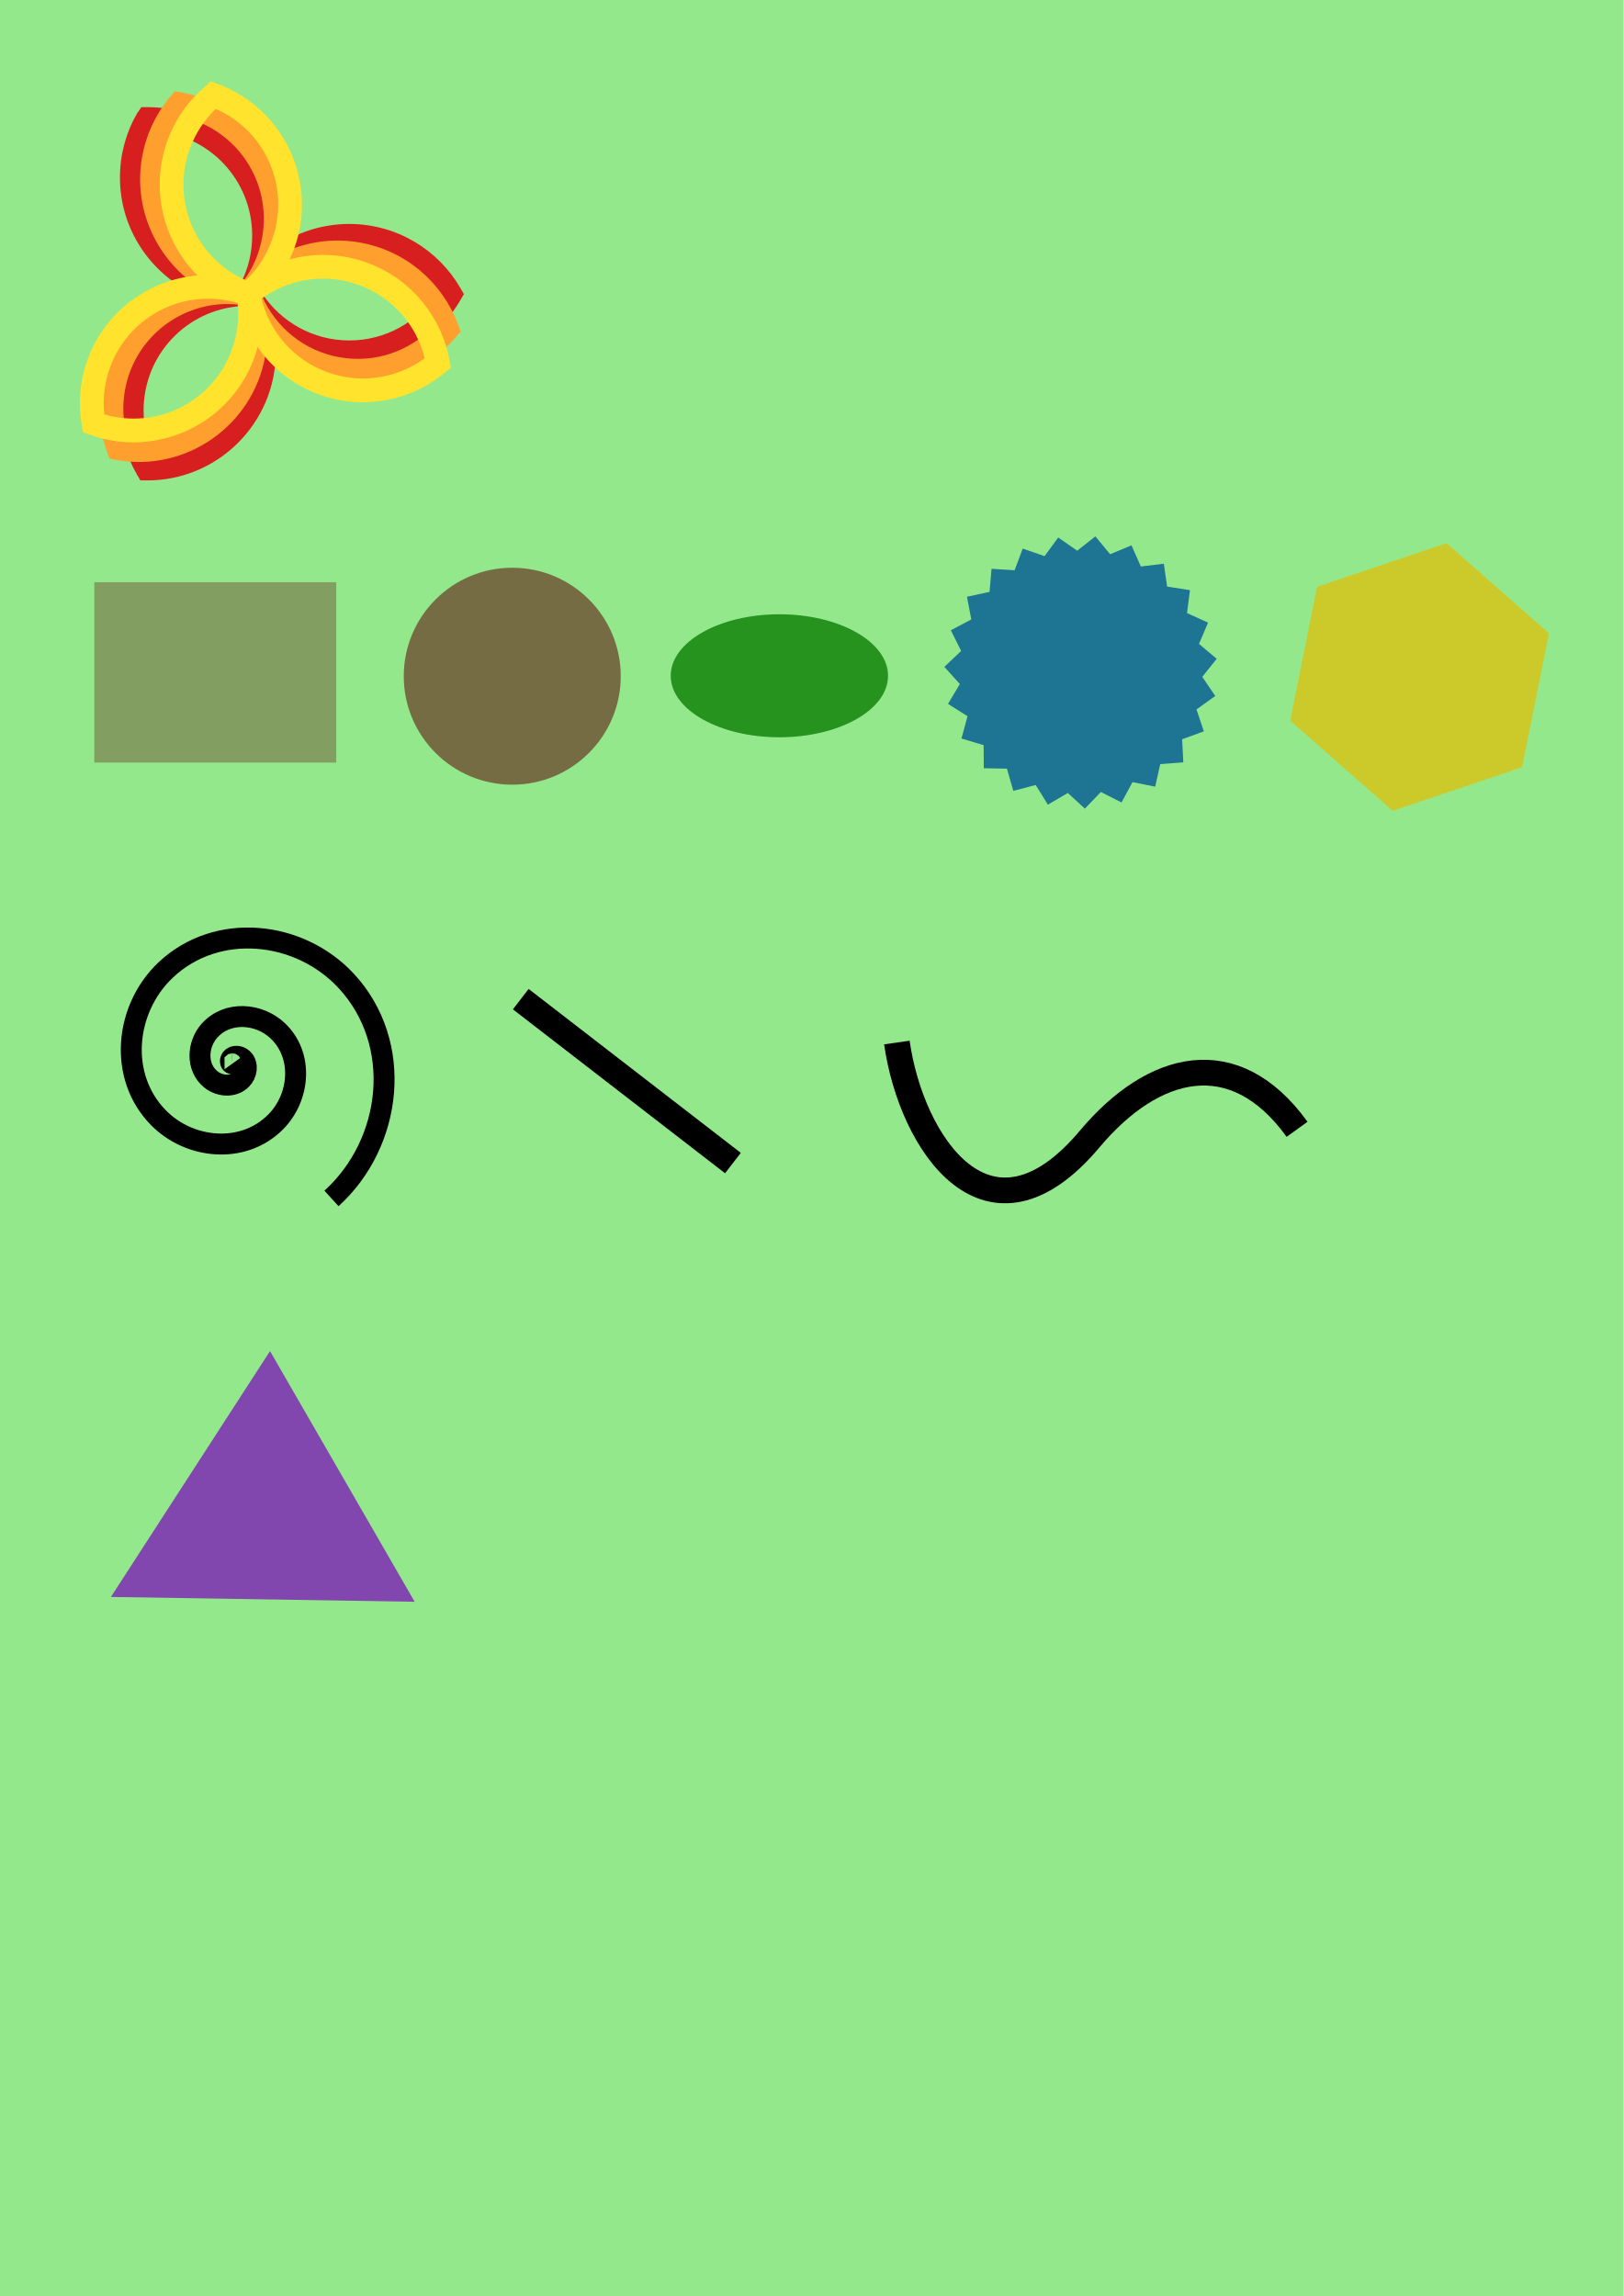
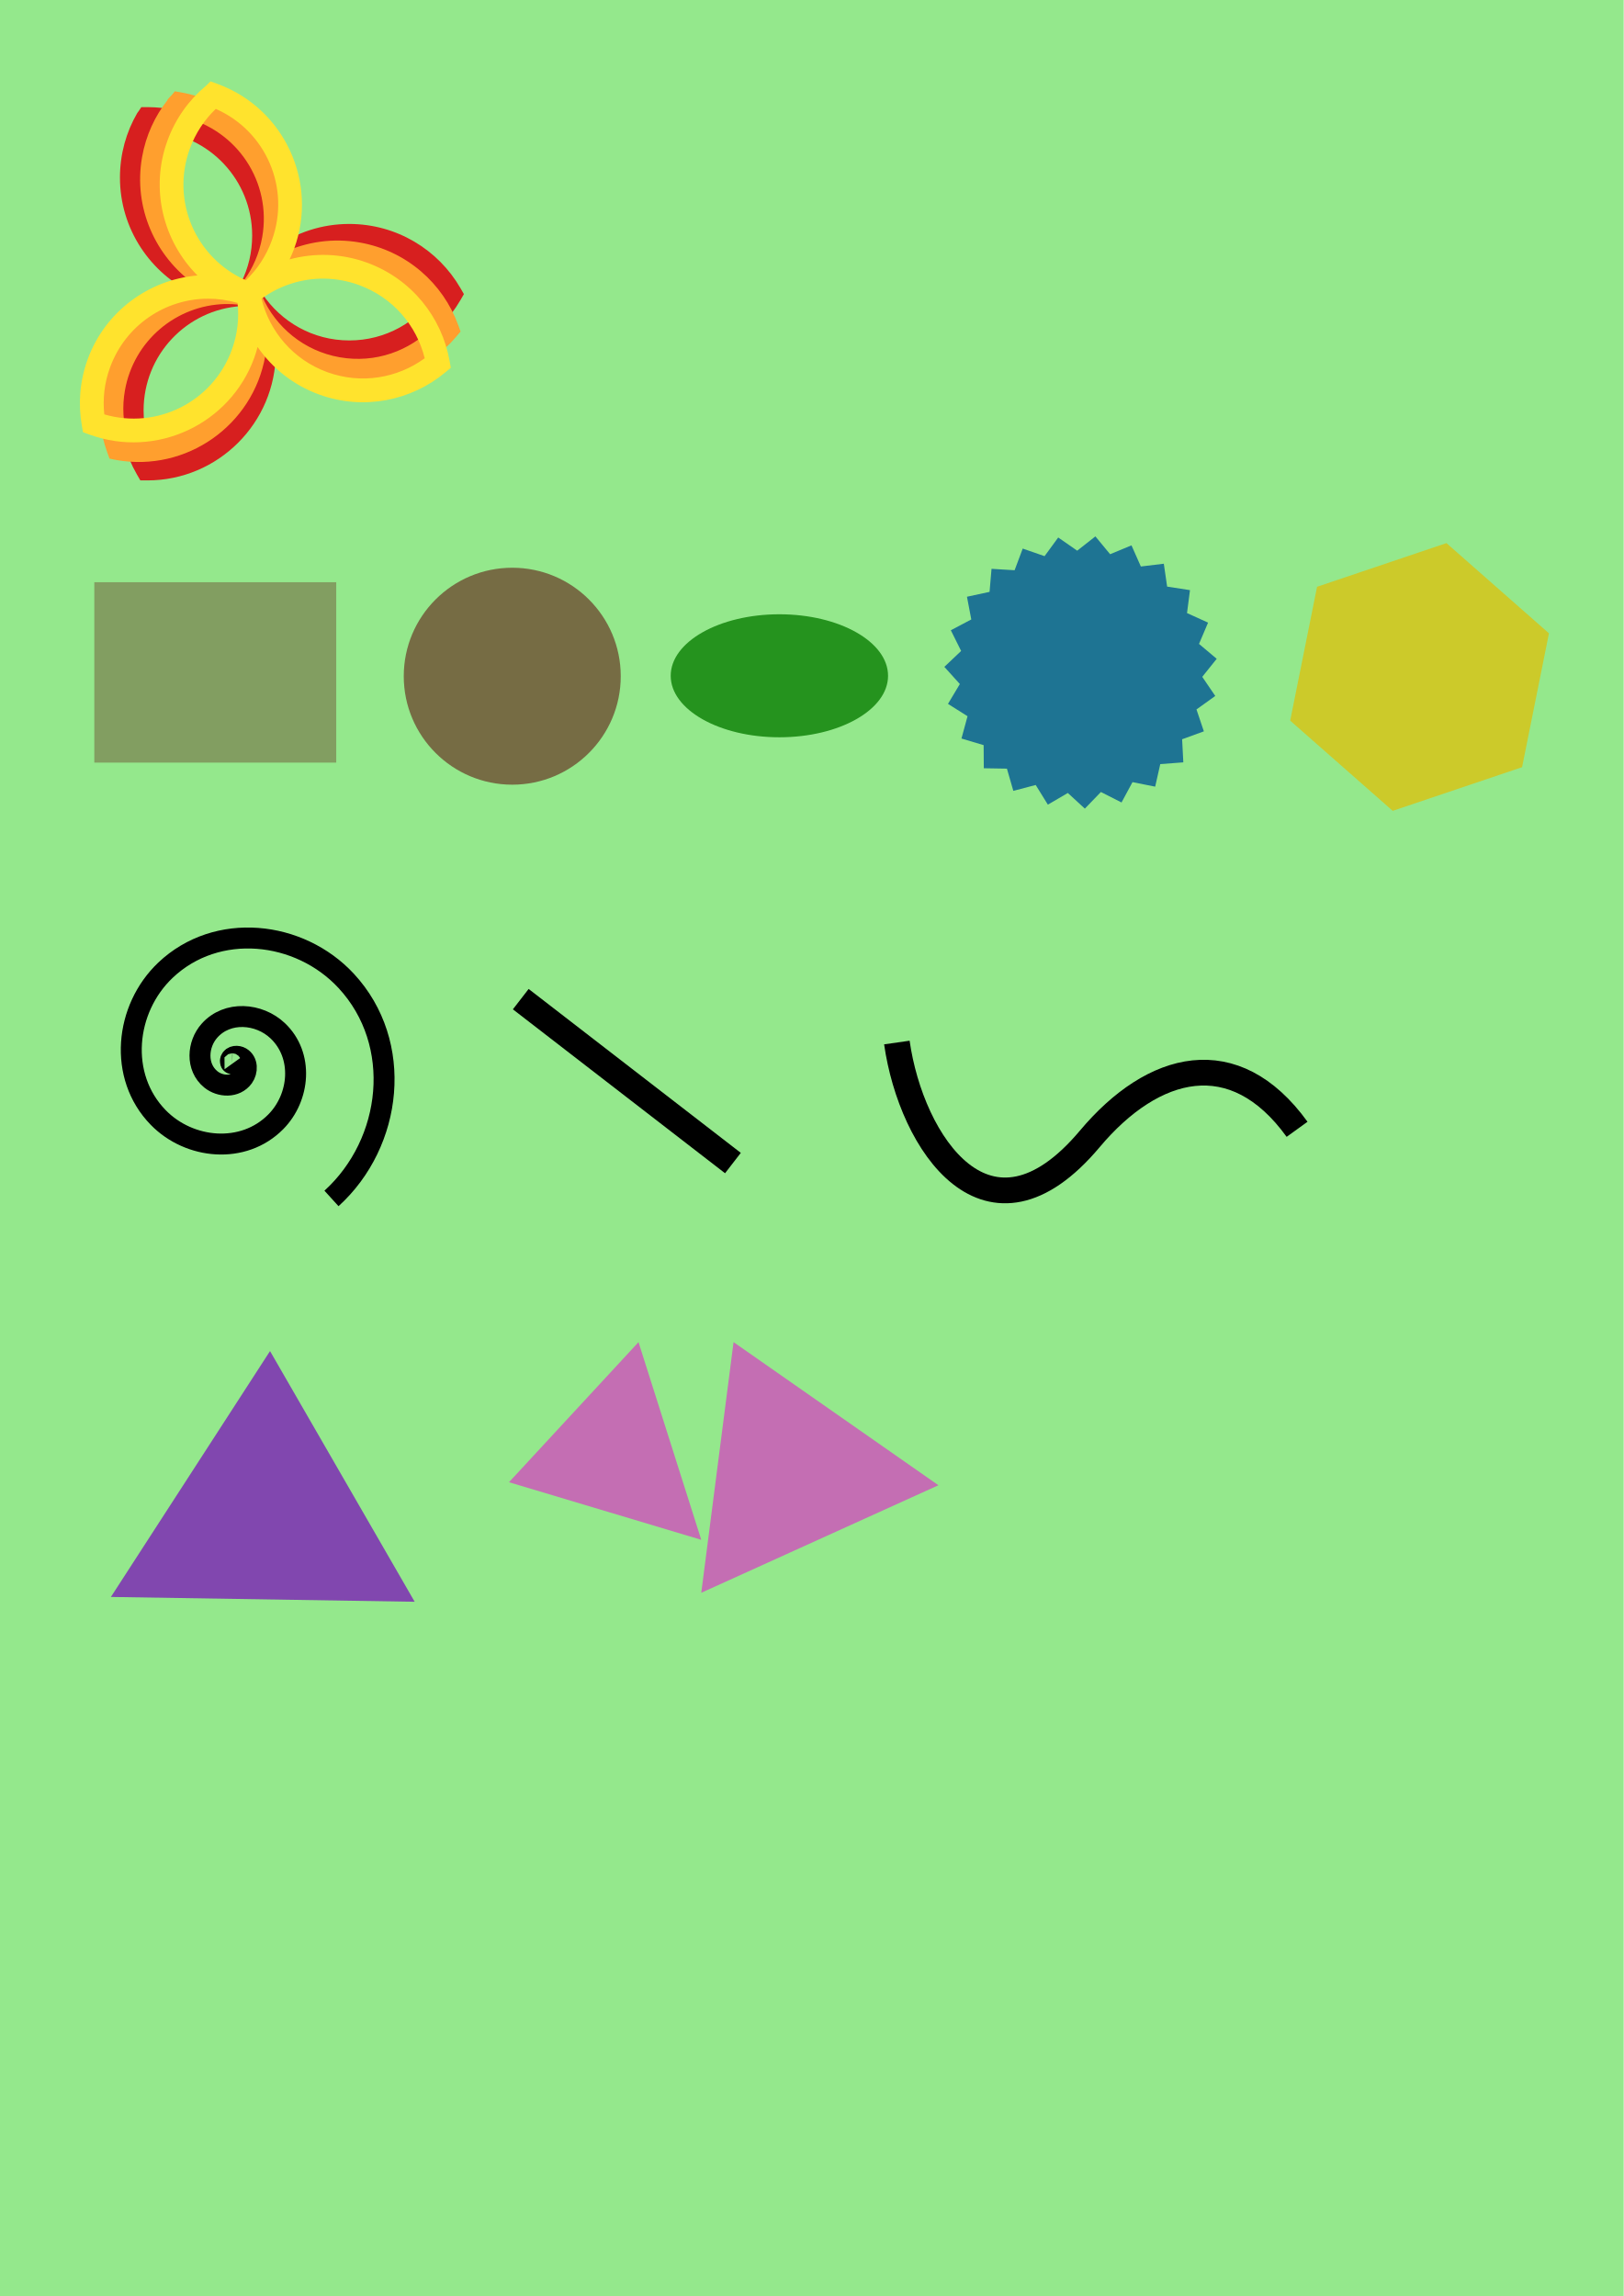
<svg xmlns="http://www.w3.org/2000/svg" height="297mm" width="210mm" viewBox="0 0 744.094 1052.362" id="svg3353" version="1.1">
  <defs id="defs3359" />
  <g id="layer1" style="display:inline">
    <rect style="display:inline;opacity:1;fill:#94e88c;fill-opacity:1;stroke:none;stroke-width:1.3;stroke-linecap:butt;stroke-linejoin:miter;stroke-miterlimit:4;stroke-dasharray:none;stroke-dashoffset:0;stroke-opacity:1" id="rect3220-3" width="744.094" height="1052.362" x="0" y="0" />
    <g transform="matrix(0.2038987,0,0,0.2038987,12.66813,26.66181)" style="display:inline" id="g3261">
      <path id="path4499-8" d="m 255.531,110.031 -5.719,8.625 c -1.115,1.262 -2.224,2.669 -3.25,4.375 l -0.094,0.156 -0.094,0.156 c -24.885,42.691 -38.906,92.393 -38.906,145.125 0,115.63 68.481,215.583 166.969,261.594 -98.676,45.936 -167.344,146.014 -167.344,261.781 0,52.362 14.05,101.57 38.5,143.938 l 7.719,13.375 15.406,0 c 0.168,2.2e-4 0.308,0 0.406,0 159.069,0 288.625,-129.556 288.625,-288.625 0,-8.673 -0.527,-17.204 -1.281,-25.688 47.112,33.41 104.569,53.188 166.562,53.188 106.554,0 199.836,-58.17 249.75,-144.281 l 7.75,-13.375 -7.75,-13.406 C 922.903,430.54 829.358,372.656 722.688,372.656 c -61.707,0 -118.925,19.487 -165.906,52.562 0.793,-8.758 1.344,-17.579 1.344,-26.531 0,-158.504 -128.64,-287.679 -286.938,-288.594 -0.052,-3e-4 -0.104,2.7e-4 -0.156,0 -0.141,-0.008 -0.03,-0.024 -0.188,-0.031 -0.241,-0.012 -0.647,0.014 -0.938,0 -0.455,-0.021 -0.901,-0.028 -1.562,0 l -12.812,-0.031 z m 29.625,54.094 c 122.799,8.031 219.469,109.679 219.469,234.562 0,37.631 -8.643,72.966 -24.188,104.344 -122.804,-8.027 -219.469,-109.676 -219.469,-234.562 0,-37.631 8.643,-72.966 24.188,-104.344 z M 722.688,426.156 c 81.688,0 153.256,41.27 195.406,104.156 -42.203,62.758 -113.615,104.219 -195.062,104.219 C 641.405,634.531 569.795,592.949 527.625,530 569.808,467.305 641.177,426.156 722.688,426.156 Z m -242.344,131.125 c 15.312,31.169 23.906,66.066 23.906,103.25 0,124.971 -96.794,226.689 -219.719,234.594 -15.323,-31.178 -23.938,-66.083 -23.938,-103.281 0,-124.982 96.811,-226.672 219.75,-234.562 z" style="color:#000000;font-style:normal;font-variant:normal;font-weight:normal;font-stretch:normal;font-size:medium;line-height:normal;font-family:Sans;-inkscape-font-specification:Sans;text-indent:0;text-align:start;text-decoration:none;text-decoration-line:none;letter-spacing:normal;word-spacing:normal;text-transform:none;direction:ltr;block-progression:tb;writing-mode:lr-tb;baseline-shift:baseline;text-anchor:start;display:inline;overflow:visible;visibility:visible;fill:#d71f1f;fill-opacity:1;stroke:none;stroke-width:53.489;marker:none;enable-background:accumulate" />
      <path id="path4501-8" d="m 330.906,74.438 -7.594,9.125 c -0.603,0.558 -1.209,1.066 -1.812,1.719 l -0.781,0.875 -6.312,6.812 0,1.156 c -28.505,36.243 -48.69,79.817 -57.219,128.188 -20.077,113.862 30.014,224.208 119,286.625 -105.143,28.11 -190.117,114.749 -210.219,228.75 -9.093,51.566 -3.815,102.468 12.906,148.438 l 5.094,14 14.562,3.031 c 1.22,0.255 1.351,0.266 0.375,0.062 l 0.406,0.094 0.406,0.062 c 156.652,27.622 306.722,-77.442 334.344,-234.094 1.507,-8.545 2.488,-17.073 3.219,-25.562 40.596,41.086 93.757,70.547 154.812,81.312 104.935,18.503 206.86,-22.583 270.969,-98.719 l 9.969,-11.844 L 967.75,599.938 C 933.638,506.161 851.55,432.898 746.5,414.375 c -60.777,-10.716 -120.516,-1.452 -172.531,22.969 2.303,-8.489 4.383,-17.089 5.938,-25.906 C 607.408,255.466 503.339,106.06 347.812,77.5 c -0.103,-0.026 -0.295,-0.064 -0.406,-0.094 -0.573,-0.151 -1.35,-0.32 -2.375,-0.469 -0.008,-0.001 -0.023,0.001 -0.031,0 -0.198,-0.028 -0.527,-0.006 -0.75,-0.031 0.139,0.015 0.402,-0.017 0.531,0 l -13.875,-2.469 z m 1.438,54.219 c 0.127,0.045 0.912,0.377 3.031,0.875 -0.226,-0.059 -0.559,-0.139 -0.75,-0.188 -2.132,-0.542 -2.419,-0.736 -2.281,-0.688 z m 3.562,1 c 0.245,0.056 0.614,0.095 0.906,0.156 0.052,0.011 0.102,0.051 0.156,0.062 -0.443,-0.071 -0.733,-0.142 -1.062,-0.219 z m 15.938,3.406 c 119.526,29.243 197.059,146.115 175.375,269.094 -6.514,36.943 -21.096,70.136 -41.75,98.281 l -6.688,-1.406 C 362.947,467.216 288.585,352.337 309.875,231.594 c 6.533,-37.053 21.217,-70.332 41.969,-98.531 z M 689.438,463.531 c 15.692,-0.433 31.651,0.693 47.75,3.531 80.446,14.185 143.784,67.284 174.375,136.531 -52.459,54.479 -129.975,82.894 -210.188,68.75 -80.384,-14.174 -143.713,-67.561 -174.312,-136.875 41.914,-43.506 99.82,-70.21 162.375,-71.938 z m -246,89.156 c 10.653,-0.283 21.454,0.235 32.312,1.438 9.672,33.36 12.114,69.217 5.656,105.844 C 459.706,783.039 346.708,866.369 224.281,852.812 214.609,819.452 212.167,783.595 218.625,746.969 238.401,634.814 333.984,555.597 443.438,552.688 Z" style="color:#000000;font-style:normal;font-variant:normal;font-weight:normal;font-stretch:normal;font-size:medium;line-height:normal;font-family:Sans;-inkscape-font-specification:Sans;text-indent:0;text-align:start;text-decoration:none;text-decoration-line:none;letter-spacing:normal;word-spacing:normal;text-transform:none;direction:ltr;block-progression:tb;writing-mode:lr-tb;baseline-shift:baseline;text-anchor:start;display:inline;overflow:visible;visibility:visible;fill:#ff9f2e;fill-opacity:1;stroke:none;stroke-width:53.489;marker:none;enable-background:accumulate" />
      <path id="path4503-4" d="m 411,52.156 -9.469,9.438 c -0.335,0.254 -0.663,0.442 -1,0.719 l -0.062,0.062 -0.062,0.062 C 362.42,94.043 332.223,135.948 314.188,185.5 c -39.547,108.656 -9.373,226.017 67.438,302.938 -108.442,9.411 -207.184,79.959 -246.781,188.75 -17.909,49.204 -21.548,100.263 -13.062,148.438 l 2.688,15.188 14.5,5.312 c 0.006,0.002 0.172,0.063 0.344,0.125 0.06,0.022 0.044,0.002 0.125,0.031 149.444,54.319 315.423,-23.096 369.812,-172.531 2.966,-8.148 5.37,-16.366 7.562,-24.594 32.845,47.514 80.115,85.733 138.375,106.938 100.128,36.444 207.644,13.69 284,-50.156 L 951.062,696 948.375,680.781 C 931.065,582.506 862.925,496.109 762.688,459.625 704.692,438.516 644.249,437.261 588.781,452.281 c 3.746,-7.968 7.309,-16.078 10.375,-24.5 54.213,-148.948 -22.495,-314.315 -170.938,-369.312 -0.031,-0.011 -0.063,-0.02 -0.094,-0.031 -0.035,-0.013 -0.059,-0.05 -0.094,-0.062 -0.251,-0.107 -0.689,-0.245 -1,-0.375 L 425.875,57.562 c -0.03,-0.01 -0.063,-0.021 -0.094,-0.031 -0.053,-0.017 -0.164,-0.045 -0.219,-0.062 L 411,52.156 Z m 11.875,61.875 c 112.646,49.547 168.713,178.117 126,295.469 -12.87,35.359 -33.07,65.582 -58.406,89.75 C 377.823,449.703 321.725,321.133 364.438,203.781 c 12.87,-35.359 33.101,-65.582 58.438,-89.75 z m 244.094,381.562 c 25.7,0.349 51.835,4.963 77.438,14.281 76.751,27.935 129.893,91.222 148,164.719 C 831.283,719.141 750.011,733.672 673.469,705.812 596.776,677.899 543.667,614.344 525.562,540.781 c 40.668,-29.624 90.211,-45.882 141.406,-45.188 z m -261.438,45.062 c 21.972,-0.023 44.246,3.109 66.281,9.562 3.73,34.529 -0.125,70.274 -12.844,105.219 -42.743,117.437 -168.471,179.9 -286.688,145.281 -3.73,-34.53 0.093,-70.274 12.812,-105.219 34.777,-95.55 124.526,-154.745 220.438,-154.844 z" style="color:#000000;font-style:normal;font-variant:normal;font-weight:normal;font-stretch:normal;font-size:medium;line-height:normal;font-family:Sans;-inkscape-font-specification:Sans;text-indent:0;text-align:start;text-decoration:none;text-decoration-line:none;letter-spacing:normal;word-spacing:normal;text-transform:none;direction:ltr;block-progression:tb;writing-mode:lr-tb;baseline-shift:baseline;text-anchor:start;display:inline;overflow:visible;visibility:visible;fill:#ffe32d;fill-opacity:1;stroke:none;stroke-width:53.489;marker:none;enable-background:accumulate" />
    </g>
    <g id="g3324" style="opacity:0.723">
      <g style="opacity:0.733;fill:#5f0e0e;fill-opacity:0.779" id="g3321">
        <rect style="opacity:0.811;fill:#5f0e0e;fill-opacity:0.779;stroke:none;stroke-width:1.3;stroke-linecap:butt;stroke-linejoin:miter;stroke-miterlimit:4;stroke-dasharray:none;stroke-dashoffset:0;stroke-opacity:1" id="rect3220" width="110.874" height="82.686" x="43.222" y="266.849" />
      </g>
    </g>
    <ellipse style="opacity:1;fill:#25931e;fill-opacity:1;stroke:none;stroke-width:1.3;stroke-linecap:butt;stroke-linejoin:miter;stroke-miterlimit:4;stroke-dasharray:none;stroke-dashoffset:0;stroke-opacity:1" id="path3222" cx="357.168" cy="309.741" rx="49.799" ry="28.188" />
    <path style="opacity:1;fill:#1e7493;fill-opacity:1;stroke:none;stroke-width:1.3;stroke-linecap:butt;stroke-linejoin:miter;stroke-miterlimit:4;stroke-dasharray:none;stroke-dashoffset:0;stroke-opacity:1" id="path3224" d="m 542.281,349.421 -10.568,0.803 -2.329,10.339 -10.392,-2.078 -5.032,9.327 -9.446,-4.805 -7.362,7.624 -7.8,-7.175 -9.146,5.355 -5.575,-9.013 -10.251,2.689 -2.936,-10.183 -10.597,-0.177 -0.08,-10.598 -10.156,-3.029 2.782,-10.226 -8.962,-5.657 5.438,-9.096 -7.104,-7.865 7.691,-7.292 -4.718,-9.49 9.373,-4.947 -1.983,-10.411 10.36,-2.235 0.899,-10.56 10.578,0.643 3.715,-9.926 10.013,3.474 6.255,-8.555 8.704,6.046 8.331,-6.55 6.75,8.17 9.79,-4.06 4.296,9.688 10.522,-1.268 1.522,10.488 10.474,1.618 -1.364,10.51 9.649,4.384 -4.149,9.752 8.108,6.824 -6.626,8.271 5.967,8.759 -8.612,6.177 3.382,10.044 -9.959,3.624 z" />
    <path style="fill:none;fill-rule:evenodd;stroke:#000000;stroke-width:9.6;stroke-linecap:butt;stroke-linejoin:miter;stroke-miterlimit:4;stroke-dasharray:none;stroke-opacity:1" id="path3226" d="m 106.809,487.282 c 0.118,0.162 -0.301,0.271 -0.371,0.27 -0.867,-0.02 -0.982,-1.215 -0.754,-1.817 0.708,-1.871 3.213,-1.913 4.692,-1.047 3.191,1.869 3.081,6.335 1.125,9.045 -3.501,4.85 -10.612,4.491 -14.907,0.978 -6.861,-5.611 -6.147,-16.063 -0.601,-22.301 8.205,-9.228 22.705,-8.053 31.247,0.013 11.956,11.291 10.209,30.551 -0.867,41.758 -14.872,15.048 -39.61,12.618 -53.849,-1.964 -18.508,-18.954 -15.281,-49.895 3.306,-67.532 23.538,-22.336 61.411,-18.199 82.817,4.897 26.536,28.63 21.374,74.168 -6.737,99.714" />
    <circle style="opacity:0.723;fill:#5f0e0e;fill-opacity:0.779;stroke:none;stroke-width:9.6;stroke-linecap:butt;stroke-linejoin:miter;stroke-miterlimit:4;stroke-dasharray:none;stroke-dashoffset:0;stroke-opacity:1" id="path3328" cx="234.75" cy="309.938" r="49.718" />
    <path style="display:inline;opacity:1;fill:#ccca2a;fill-opacity:1;stroke:none;stroke-width:1.3;stroke-linecap:butt;stroke-linejoin:miter;stroke-miterlimit:4;stroke-dasharray:none;stroke-dashoffset:0;stroke-opacity:1" id="path3224-6" d="m 697.53,351.631 -59.294,20.015 -46.98,-41.343 12.314,-61.358 59.294,-20.015 46.98,41.343 z" />
    <path style="fill:none;fill-rule:evenodd;stroke:#000000;stroke-width:11.8;stroke-linecap:butt;stroke-linejoin:miter;stroke-opacity:1;stroke-miterlimit:4;stroke-dasharray:none" d="m 238.649,457.951 97.227,75.13" id="path3345" />
    <path style="fill:none;fill-rule:evenodd;stroke:#000000;stroke-width:11.8;stroke-linecap:butt;stroke-linejoin:miter;stroke-miterlimit:4;stroke-dasharray:none;stroke-opacity:1" d="m 411.006,477.838 c 6.629,46.404 41.984,99.437 88.388,44.194 29.162,-34.717 66.291,-44.194 95.017,-4.419" id="path3347" />
    <path style="fill:#8147af;fill-rule:evenodd;stroke:none;stroke-width:1px;stroke-linecap:butt;stroke-linejoin:miter;stroke-opacity:1;fill-opacity:1" d="M 123.744,619.259,190.035,734.164,50.823,731.954 Z" id="path3349" />
+     <path id="path3349-5-3" style="display:inline;fill:#c46eb3;fill-opacity:1;fill-rule:evenodd;stroke:none;stroke-width:1px;stroke-linecap:butt;stroke-linejoin:miter;stroke-opacity:1" d="m 336.17,615.162 93.882,65.593 -108.684,49.292 z m -43.559,0 28.757,90.606 -88.113,-26.399 z" />
  </g>
</svg>
